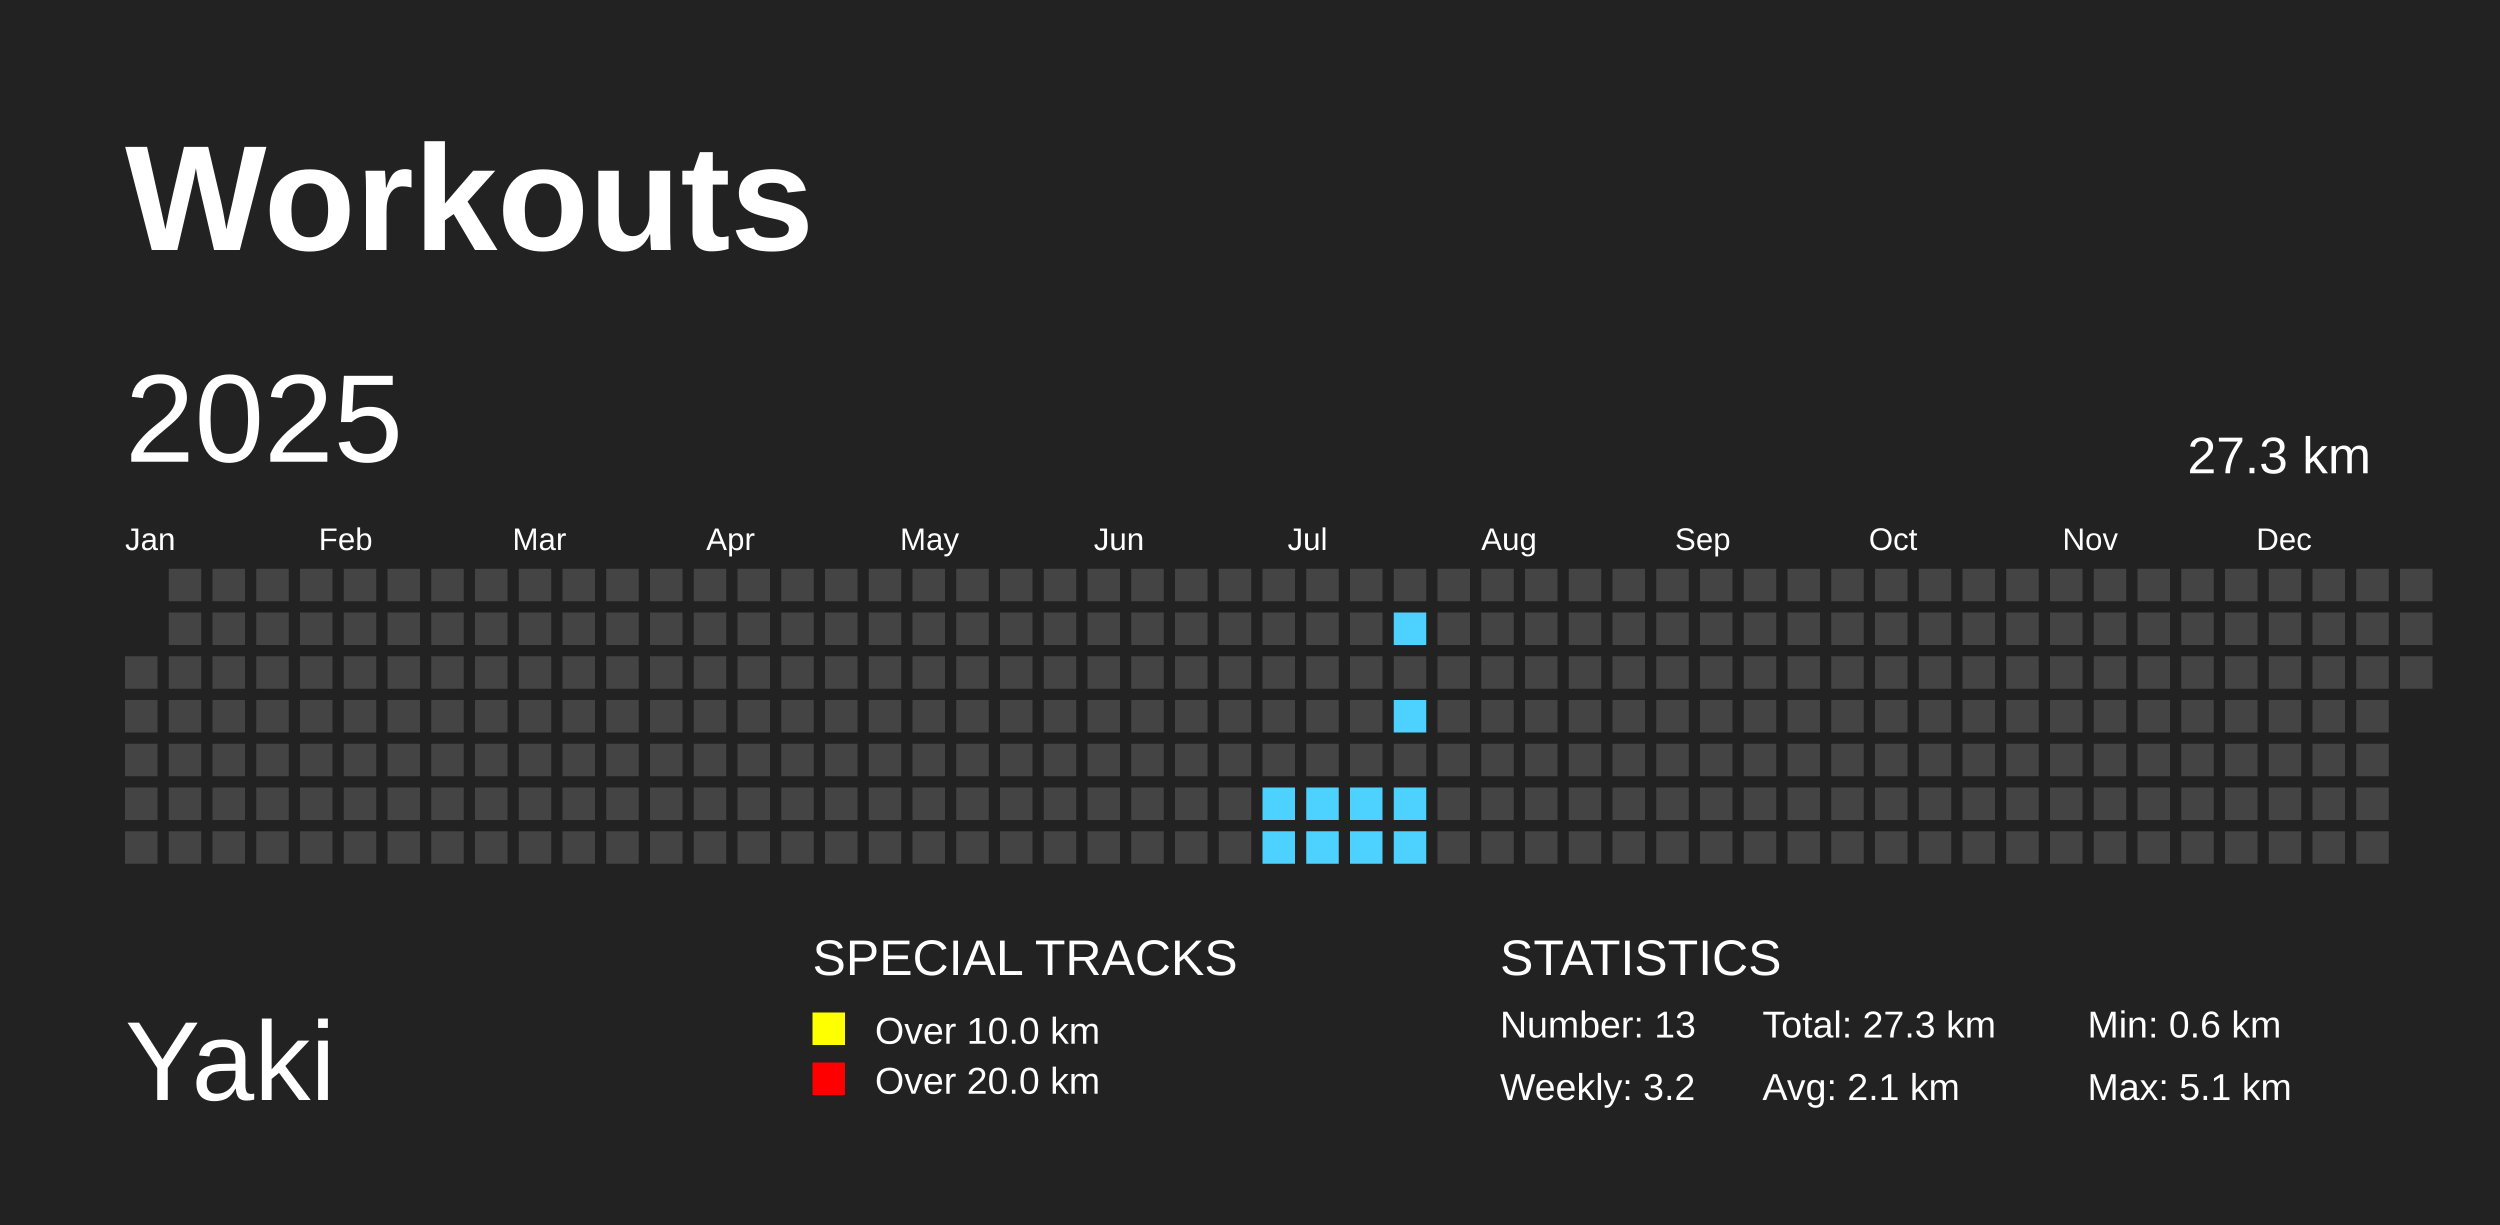
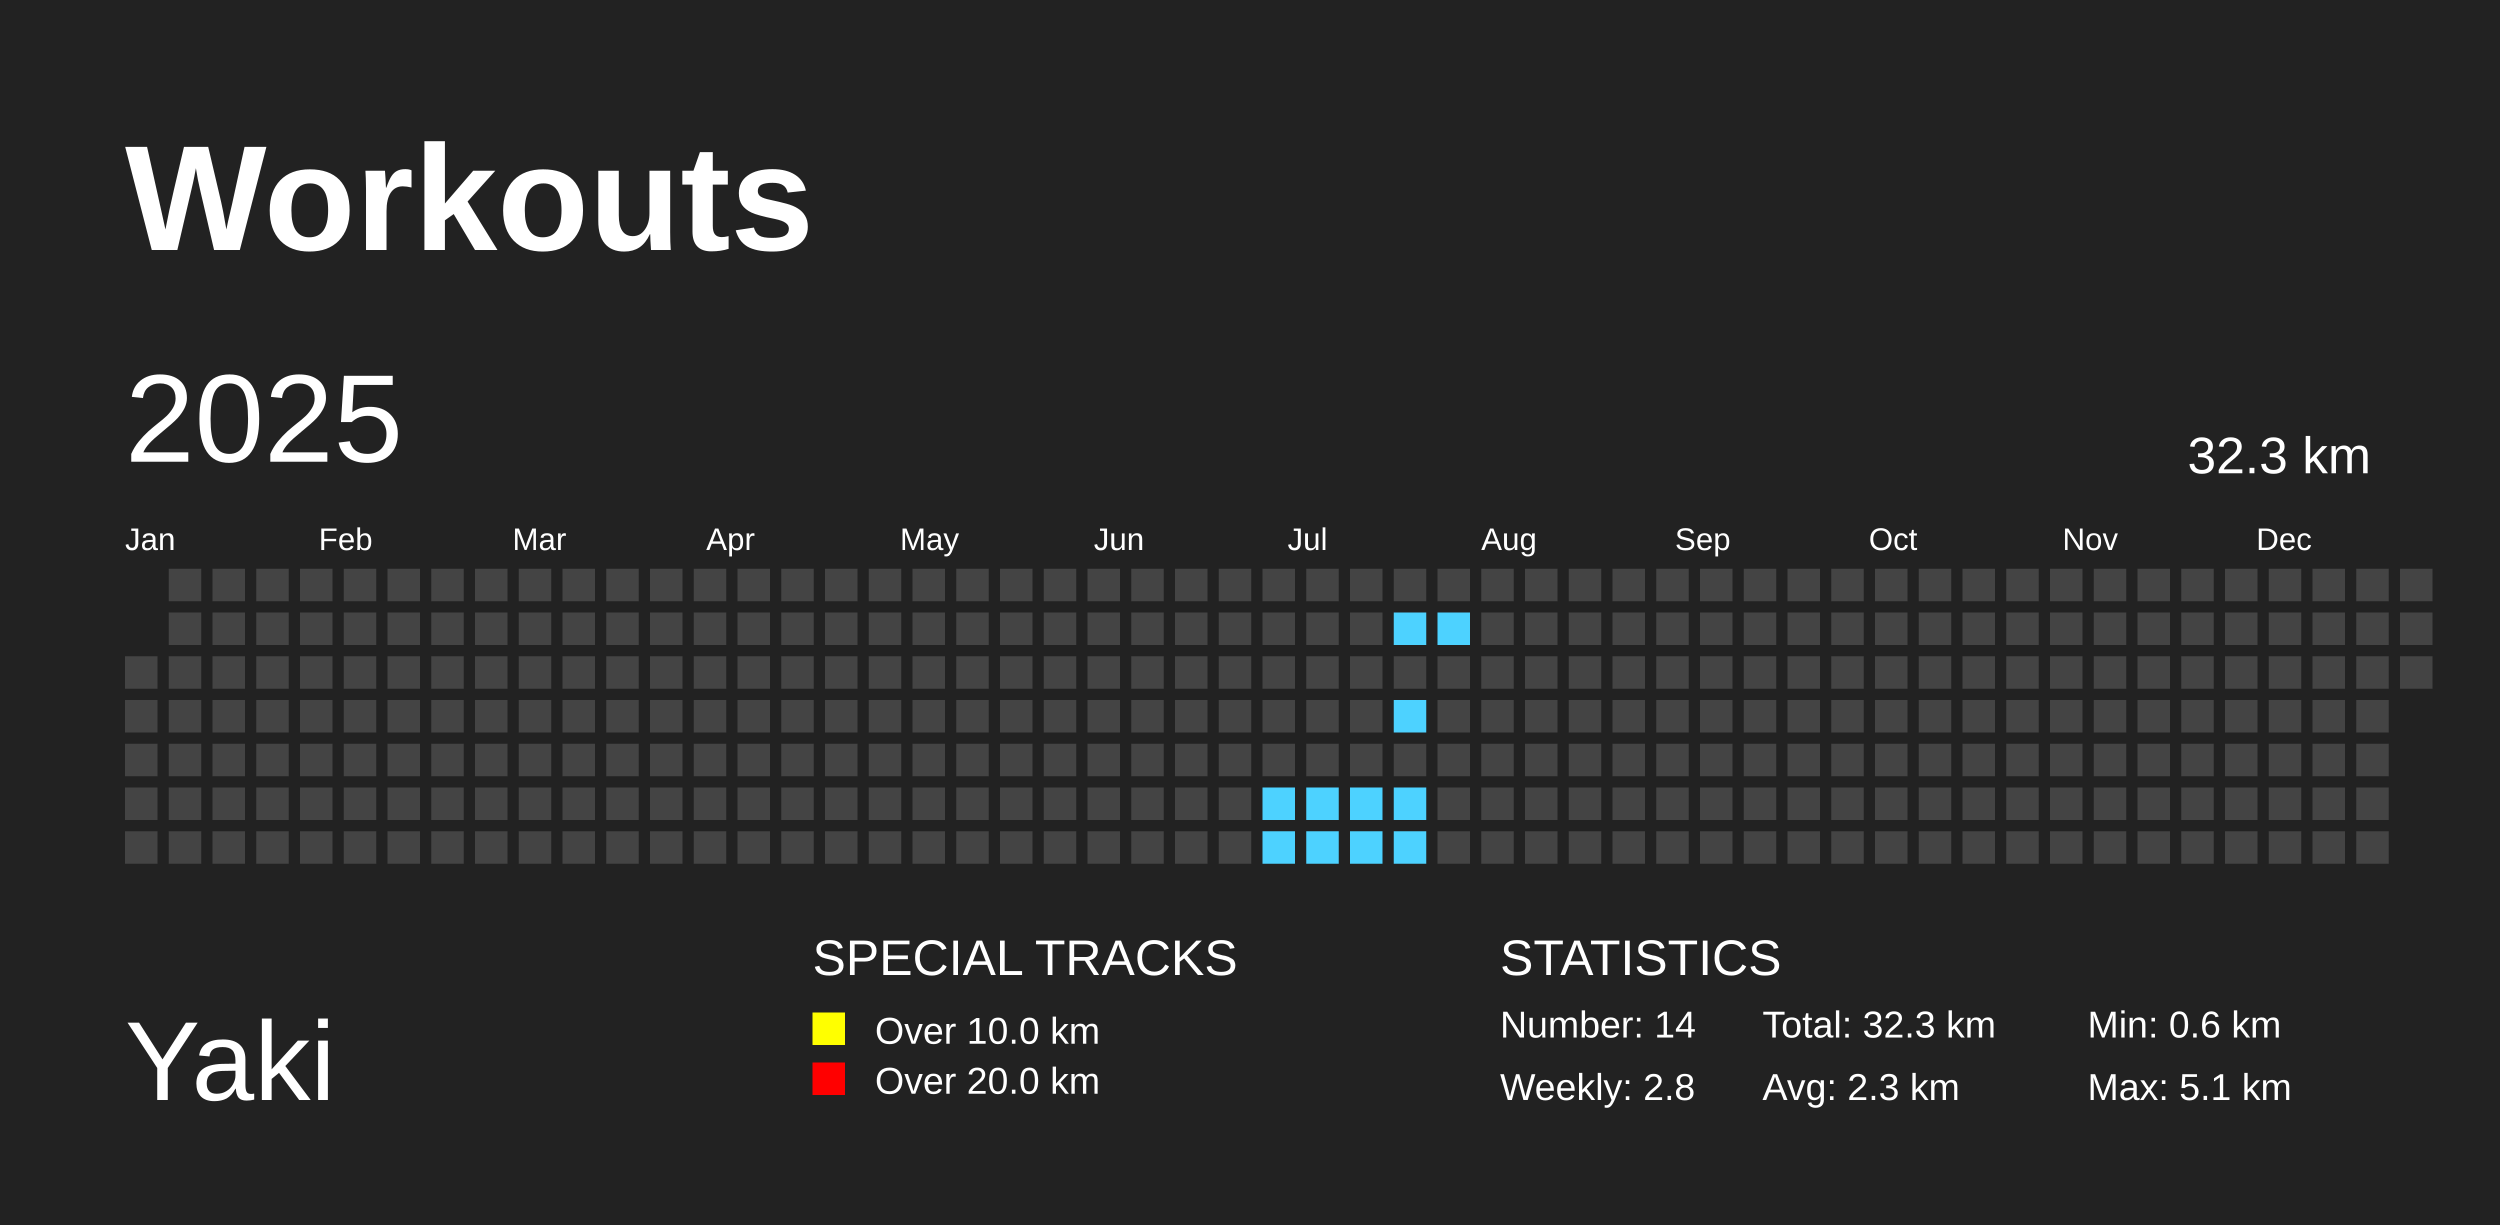
<svg xmlns="http://www.w3.org/2000/svg" baseProfile="full" height="98mm" version="1.1" viewBox="0,0,200,98" width="200mm">
  <defs />
  <rect fill="#222222" height="98" width="200" x="0" y="0" />
  <text fill="#FFFFFF" style="font-size:12px; font-family:Arial; font-weight:bold;" x="10" y="20">Workouts</text>
  <text fill="#FFFFFF" style="font-size:9px; font-family:Arial" x="10" y="88">Yaki</text>
  <text fill="#FFFFFF" style="font-size:4px; font-family:Arial" x="65" y="78">SPECIAL TRACKS</text>
  <rect fill="yellow" height="2.6" width="2.6" x="65" y="81" />
  <text fill="#FFFFFF" style="font-size:3px; font-family:Arial" x="70" y="83.5">Over 10.0 km</text>
  <rect fill="red" height="2.6" width="2.6" x="65" y="85" />
  <text fill="#FFFFFF" style="font-size:3px; font-family:Arial" x="70" y="87.5">Over 20.0 km</text>
  <text fill="#FFFFFF" style="font-size:4px; font-family:Arial" x="120" y="78">STATISTICS</text>
-   <text fill="#FFFFFF" style="font-size:3px; font-family:Arial" x="120" y="83">Number: 13</text>
-   <text fill="#FFFFFF" style="font-size:3px; font-family:Arial" x="120" y="88">Weekly: 3.2</text>
-   <text fill="#FFFFFF" style="font-size:3px; font-family:Arial" x="141" y="83">Total: 27.3 km</text>
-   <text fill="#FFFFFF" style="font-size:3px; font-family:Arial" x="141" y="88">Avg: 2.1 km</text>
+   <text fill="#FFFFFF" style="font-size:3px; font-family:Arial" x="120" y="83">Number: 14</text>
+   <text fill="#FFFFFF" style="font-size:3px; font-family:Arial" x="120" y="88">Weekly: 2.8</text>
+   <text fill="#FFFFFF" style="font-size:3px; font-family:Arial" x="141" y="83">Total: 32.3 km</text>
+   <text fill="#FFFFFF" style="font-size:3px; font-family:Arial" x="141" y="88">Avg: 2.3 km</text>
  <text fill="#FFFFFF" style="font-size:3px; font-family:Arial" x="167" y="83">Min: 0.6 km</text>
  <text fill="#FFFFFF" style="font-size:3px; font-family:Arial" x="167" y="88">Max: 5.1 km</text>
  <text dominant-baseline="hanging" fill="#FFFFFF" style="font-size:10.0px; font-family:Arial;" x="10" y="30">2025</text>
-   <text dominant-baseline="hanging" fill="#FFFFFF" style="font-size:4.125px; font-family:Arial;" x="175" y="35">27.3 km</text>
+   <text dominant-baseline="hanging" fill="#FFFFFF" style="font-size:4.125px; font-family:Arial;" x="175" y="35">32.3 km</text>
  <text fill="#FFFFFF" style="font-size:2.5px; font-family:Arial" x="10.0" y="44">Jan</text>
  <text fill="#FFFFFF" style="font-size:2.5px; font-family:Arial" x="25.5" y="44">Feb</text>
  <text fill="#FFFFFF" style="font-size:2.5px; font-family:Arial" x="41.0" y="44">Mar</text>
  <text fill="#FFFFFF" style="font-size:2.5px; font-family:Arial" x="56.5" y="44">Apr</text>
  <text fill="#FFFFFF" style="font-size:2.5px; font-family:Arial" x="72.0" y="44">May</text>
  <text fill="#FFFFFF" style="font-size:2.5px; font-family:Arial" x="87.5" y="44">Jun</text>
  <text fill="#FFFFFF" style="font-size:2.5px; font-family:Arial" x="103.0" y="44">Jul</text>
  <text fill="#FFFFFF" style="font-size:2.5px; font-family:Arial" x="118.5" y="44">Aug</text>
  <text fill="#FFFFFF" style="font-size:2.5px; font-family:Arial" x="134.0" y="44">Sep</text>
  <text fill="#FFFFFF" style="font-size:2.5px; font-family:Arial" x="149.5" y="44">Oct</text>
  <text fill="#FFFFFF" style="font-size:2.5px; font-family:Arial" x="165.0" y="44">Nov</text>
  <text fill="#FFFFFF" style="font-size:2.5px; font-family:Arial" x="180.5" y="44">Dec</text>
  <rect fill="#444444" height="2.6" width="2.6" x="10.0" y="52.5" />
  <rect fill="#444444" height="2.6" width="2.6" x="10.0" y="56.0" />
  <rect fill="#444444" height="2.6" width="2.6" x="10.0" y="59.5" />
  <rect fill="#444444" height="2.6" width="2.6" x="10.0" y="63.0" />
  <rect fill="#444444" height="2.6" width="2.6" x="10.0" y="66.5" />
  <rect fill="#444444" height="2.6" width="2.6" x="13.5" y="45.5" />
  <rect fill="#444444" height="2.6" width="2.6" x="13.5" y="49.0" />
  <rect fill="#444444" height="2.6" width="2.6" x="13.5" y="52.5" />
  <rect fill="#444444" height="2.6" width="2.6" x="13.5" y="56.0" />
  <rect fill="#444444" height="2.6" width="2.6" x="13.5" y="59.5" />
  <rect fill="#444444" height="2.6" width="2.6" x="13.5" y="63.0" />
  <rect fill="#444444" height="2.6" width="2.6" x="13.5" y="66.5" />
  <rect fill="#444444" height="2.6" width="2.6" x="17.0" y="45.5" />
  <rect fill="#444444" height="2.6" width="2.6" x="17.0" y="49.0" />
  <rect fill="#444444" height="2.6" width="2.6" x="17.0" y="52.5" />
  <rect fill="#444444" height="2.6" width="2.6" x="17.0" y="56.0" />
  <rect fill="#444444" height="2.6" width="2.6" x="17.0" y="59.5" />
  <rect fill="#444444" height="2.6" width="2.6" x="17.0" y="63.0" />
  <rect fill="#444444" height="2.6" width="2.6" x="17.0" y="66.5" />
  <rect fill="#444444" height="2.6" width="2.6" x="20.5" y="45.5" />
  <rect fill="#444444" height="2.6" width="2.6" x="20.5" y="49.0" />
  <rect fill="#444444" height="2.6" width="2.6" x="20.5" y="52.5" />
  <rect fill="#444444" height="2.6" width="2.6" x="20.5" y="56.0" />
  <rect fill="#444444" height="2.6" width="2.6" x="20.5" y="59.5" />
  <rect fill="#444444" height="2.6" width="2.6" x="20.5" y="63.0" />
  <rect fill="#444444" height="2.6" width="2.6" x="20.5" y="66.5" />
  <rect fill="#444444" height="2.6" width="2.6" x="24.0" y="45.5" />
  <rect fill="#444444" height="2.6" width="2.6" x="24.0" y="49.0" />
  <rect fill="#444444" height="2.6" width="2.6" x="24.0" y="52.5" />
  <rect fill="#444444" height="2.6" width="2.6" x="24.0" y="56.0" />
  <rect fill="#444444" height="2.6" width="2.6" x="24.0" y="59.5" />
  <rect fill="#444444" height="2.6" width="2.6" x="24.0" y="63.0" />
  <rect fill="#444444" height="2.6" width="2.6" x="24.0" y="66.5" />
  <rect fill="#444444" height="2.6" width="2.6" x="27.5" y="45.5" />
  <rect fill="#444444" height="2.6" width="2.6" x="27.5" y="49.0" />
  <rect fill="#444444" height="2.6" width="2.6" x="27.5" y="52.5" />
  <rect fill="#444444" height="2.6" width="2.6" x="27.5" y="56.0" />
  <rect fill="#444444" height="2.6" width="2.6" x="27.5" y="59.5" />
  <rect fill="#444444" height="2.6" width="2.6" x="27.5" y="63.0" />
  <rect fill="#444444" height="2.6" width="2.6" x="27.5" y="66.5" />
  <rect fill="#444444" height="2.6" width="2.6" x="31.0" y="45.5" />
  <rect fill="#444444" height="2.6" width="2.6" x="31.0" y="49.0" />
  <rect fill="#444444" height="2.6" width="2.6" x="31.0" y="52.5" />
  <rect fill="#444444" height="2.6" width="2.6" x="31.0" y="56.0" />
  <rect fill="#444444" height="2.6" width="2.6" x="31.0" y="59.5" />
  <rect fill="#444444" height="2.6" width="2.6" x="31.0" y="63.0" />
  <rect fill="#444444" height="2.6" width="2.6" x="31.0" y="66.5" />
  <rect fill="#444444" height="2.6" width="2.6" x="34.5" y="45.5" />
  <rect fill="#444444" height="2.6" width="2.6" x="34.5" y="49.0" />
  <rect fill="#444444" height="2.6" width="2.6" x="34.5" y="52.5" />
  <rect fill="#444444" height="2.6" width="2.6" x="34.5" y="56.0" />
  <rect fill="#444444" height="2.6" width="2.6" x="34.5" y="59.5" />
  <rect fill="#444444" height="2.6" width="2.6" x="34.5" y="63.0" />
  <rect fill="#444444" height="2.6" width="2.6" x="34.5" y="66.5" />
  <rect fill="#444444" height="2.6" width="2.6" x="38.0" y="45.5" />
  <rect fill="#444444" height="2.6" width="2.6" x="38.0" y="49.0" />
  <rect fill="#444444" height="2.6" width="2.6" x="38.0" y="52.5" />
  <rect fill="#444444" height="2.6" width="2.6" x="38.0" y="56.0" />
  <rect fill="#444444" height="2.6" width="2.6" x="38.0" y="59.5" />
  <rect fill="#444444" height="2.6" width="2.6" x="38.0" y="63.0" />
  <rect fill="#444444" height="2.6" width="2.6" x="38.0" y="66.5" />
  <rect fill="#444444" height="2.6" width="2.6" x="41.5" y="45.5" />
  <rect fill="#444444" height="2.6" width="2.6" x="41.5" y="49.0" />
  <rect fill="#444444" height="2.6" width="2.6" x="41.5" y="52.5" />
  <rect fill="#444444" height="2.6" width="2.6" x="41.5" y="56.0" />
  <rect fill="#444444" height="2.6" width="2.6" x="41.5" y="59.5" />
  <rect fill="#444444" height="2.6" width="2.6" x="41.5" y="63.0" />
  <rect fill="#444444" height="2.6" width="2.6" x="41.5" y="66.5" />
  <rect fill="#444444" height="2.6" width="2.6" x="45.0" y="45.5" />
  <rect fill="#444444" height="2.6" width="2.6" x="45.0" y="49.0" />
  <rect fill="#444444" height="2.6" width="2.6" x="45.0" y="52.5" />
  <rect fill="#444444" height="2.6" width="2.6" x="45.0" y="56.0" />
  <rect fill="#444444" height="2.6" width="2.6" x="45.0" y="59.5" />
  <rect fill="#444444" height="2.6" width="2.6" x="45.0" y="63.0" />
  <rect fill="#444444" height="2.6" width="2.6" x="45.0" y="66.5" />
  <rect fill="#444444" height="2.6" width="2.6" x="48.5" y="45.5" />
  <rect fill="#444444" height="2.6" width="2.6" x="48.5" y="49.0" />
  <rect fill="#444444" height="2.6" width="2.6" x="48.5" y="52.5" />
  <rect fill="#444444" height="2.6" width="2.6" x="48.5" y="56.0" />
  <rect fill="#444444" height="2.6" width="2.6" x="48.5" y="59.5" />
  <rect fill="#444444" height="2.6" width="2.6" x="48.5" y="63.0" />
  <rect fill="#444444" height="2.6" width="2.6" x="48.5" y="66.5" />
  <rect fill="#444444" height="2.6" width="2.6" x="52.0" y="45.5" />
  <rect fill="#444444" height="2.6" width="2.6" x="52.0" y="49.0" />
  <rect fill="#444444" height="2.6" width="2.6" x="52.0" y="52.5" />
  <rect fill="#444444" height="2.6" width="2.6" x="52.0" y="56.0" />
  <rect fill="#444444" height="2.6" width="2.6" x="52.0" y="59.5" />
  <rect fill="#444444" height="2.6" width="2.6" x="52.0" y="63.0" />
  <rect fill="#444444" height="2.6" width="2.6" x="52.0" y="66.5" />
  <rect fill="#444444" height="2.6" width="2.6" x="55.5" y="45.5" />
  <rect fill="#444444" height="2.6" width="2.6" x="55.5" y="49.0" />
  <rect fill="#444444" height="2.6" width="2.6" x="55.5" y="52.5" />
  <rect fill="#444444" height="2.6" width="2.6" x="55.5" y="56.0" />
  <rect fill="#444444" height="2.6" width="2.6" x="55.5" y="59.5" />
  <rect fill="#444444" height="2.6" width="2.6" x="55.5" y="63.0" />
  <rect fill="#444444" height="2.6" width="2.6" x="55.5" y="66.5" />
  <rect fill="#444444" height="2.6" width="2.6" x="59.0" y="45.5" />
  <rect fill="#444444" height="2.6" width="2.6" x="59.0" y="49.0" />
  <rect fill="#444444" height="2.6" width="2.6" x="59.0" y="52.5" />
  <rect fill="#444444" height="2.6" width="2.6" x="59.0" y="56.0" />
  <rect fill="#444444" height="2.6" width="2.6" x="59.0" y="59.5" />
  <rect fill="#444444" height="2.6" width="2.6" x="59.0" y="63.0" />
  <rect fill="#444444" height="2.6" width="2.6" x="59.0" y="66.5" />
  <rect fill="#444444" height="2.6" width="2.6" x="62.5" y="45.5" />
  <rect fill="#444444" height="2.6" width="2.6" x="62.5" y="49.0" />
  <rect fill="#444444" height="2.6" width="2.6" x="62.5" y="52.5" />
  <rect fill="#444444" height="2.6" width="2.6" x="62.5" y="56.0" />
  <rect fill="#444444" height="2.6" width="2.6" x="62.5" y="59.5" />
  <rect fill="#444444" height="2.6" width="2.6" x="62.5" y="63.0" />
  <rect fill="#444444" height="2.6" width="2.6" x="62.5" y="66.5" />
  <rect fill="#444444" height="2.6" width="2.6" x="66.0" y="45.5" />
  <rect fill="#444444" height="2.6" width="2.6" x="66.0" y="49.0" />
  <rect fill="#444444" height="2.6" width="2.6" x="66.0" y="52.5" />
  <rect fill="#444444" height="2.6" width="2.6" x="66.0" y="56.0" />
  <rect fill="#444444" height="2.6" width="2.6" x="66.0" y="59.5" />
  <rect fill="#444444" height="2.6" width="2.6" x="66.0" y="63.0" />
  <rect fill="#444444" height="2.6" width="2.6" x="66.0" y="66.5" />
  <rect fill="#444444" height="2.6" width="2.6" x="69.5" y="45.5" />
  <rect fill="#444444" height="2.6" width="2.6" x="69.5" y="49.0" />
  <rect fill="#444444" height="2.6" width="2.6" x="69.5" y="52.5" />
  <rect fill="#444444" height="2.6" width="2.6" x="69.5" y="56.0" />
  <rect fill="#444444" height="2.6" width="2.6" x="69.5" y="59.5" />
  <rect fill="#444444" height="2.6" width="2.6" x="69.5" y="63.0" />
  <rect fill="#444444" height="2.6" width="2.6" x="69.5" y="66.5" />
  <rect fill="#444444" height="2.6" width="2.6" x="73.0" y="45.5" />
  <rect fill="#444444" height="2.6" width="2.6" x="73.0" y="49.0" />
  <rect fill="#444444" height="2.6" width="2.6" x="73.0" y="52.5" />
  <rect fill="#444444" height="2.6" width="2.6" x="73.0" y="56.0" />
  <rect fill="#444444" height="2.6" width="2.6" x="73.0" y="59.5" />
  <rect fill="#444444" height="2.6" width="2.6" x="73.0" y="63.0" />
  <rect fill="#444444" height="2.6" width="2.6" x="73.0" y="66.5" />
  <rect fill="#444444" height="2.6" width="2.6" x="76.5" y="45.5" />
  <rect fill="#444444" height="2.6" width="2.6" x="76.5" y="49.0" />
  <rect fill="#444444" height="2.6" width="2.6" x="76.5" y="52.5" />
  <rect fill="#444444" height="2.6" width="2.6" x="76.5" y="56.0" />
  <rect fill="#444444" height="2.6" width="2.6" x="76.5" y="59.5" />
  <rect fill="#444444" height="2.6" width="2.6" x="76.5" y="63.0" />
  <rect fill="#444444" height="2.6" width="2.6" x="76.5" y="66.5" />
  <rect fill="#444444" height="2.6" width="2.6" x="80.0" y="45.5" />
  <rect fill="#444444" height="2.6" width="2.6" x="80.0" y="49.0" />
  <rect fill="#444444" height="2.6" width="2.6" x="80.0" y="52.5" />
  <rect fill="#444444" height="2.6" width="2.6" x="80.0" y="56.0" />
  <rect fill="#444444" height="2.6" width="2.6" x="80.0" y="59.5" />
  <rect fill="#444444" height="2.6" width="2.6" x="80.0" y="63.0" />
  <rect fill="#444444" height="2.6" width="2.6" x="80.0" y="66.5" />
  <rect fill="#444444" height="2.6" width="2.6" x="83.5" y="45.5" />
  <rect fill="#444444" height="2.6" width="2.6" x="83.5" y="49.0" />
  <rect fill="#444444" height="2.6" width="2.6" x="83.5" y="52.5" />
  <rect fill="#444444" height="2.6" width="2.6" x="83.5" y="56.0" />
  <rect fill="#444444" height="2.6" width="2.6" x="83.5" y="59.5" />
  <rect fill="#444444" height="2.6" width="2.6" x="83.5" y="63.0" />
  <rect fill="#444444" height="2.6" width="2.6" x="83.5" y="66.5" />
  <rect fill="#444444" height="2.6" width="2.6" x="87.0" y="45.5" />
  <rect fill="#444444" height="2.6" width="2.6" x="87.0" y="49.0" />
  <rect fill="#444444" height="2.6" width="2.6" x="87.0" y="52.5" />
  <rect fill="#444444" height="2.6" width="2.6" x="87.0" y="56.0" />
  <rect fill="#444444" height="2.6" width="2.6" x="87.0" y="59.5" />
  <rect fill="#444444" height="2.6" width="2.6" x="87.0" y="63.0" />
  <rect fill="#444444" height="2.6" width="2.6" x="87.0" y="66.5" />
  <rect fill="#444444" height="2.6" width="2.6" x="90.5" y="45.5" />
  <rect fill="#444444" height="2.6" width="2.6" x="90.5" y="49.0" />
  <rect fill="#444444" height="2.6" width="2.6" x="90.5" y="52.5" />
  <rect fill="#444444" height="2.6" width="2.6" x="90.5" y="56.0" />
  <rect fill="#444444" height="2.6" width="2.6" x="90.5" y="59.5" />
  <rect fill="#444444" height="2.6" width="2.6" x="90.5" y="63.0" />
  <rect fill="#444444" height="2.6" width="2.6" x="90.5" y="66.5" />
  <rect fill="#444444" height="2.6" width="2.6" x="94.0" y="45.5" />
  <rect fill="#444444" height="2.6" width="2.6" x="94.0" y="49.0" />
  <rect fill="#444444" height="2.6" width="2.6" x="94.0" y="52.5" />
  <rect fill="#444444" height="2.6" width="2.6" x="94.0" y="56.0" />
  <rect fill="#444444" height="2.6" width="2.6" x="94.0" y="59.5" />
  <rect fill="#444444" height="2.6" width="2.6" x="94.0" y="63.0" />
  <rect fill="#444444" height="2.6" width="2.6" x="94.0" y="66.5" />
  <rect fill="#444444" height="2.6" width="2.6" x="97.5" y="45.5" />
  <rect fill="#444444" height="2.6" width="2.6" x="97.5" y="49.0" />
  <rect fill="#444444" height="2.6" width="2.6" x="97.5" y="52.5" />
  <rect fill="#444444" height="2.6" width="2.6" x="97.5" y="56.0" />
  <rect fill="#444444" height="2.6" width="2.6" x="97.5" y="59.5" />
  <rect fill="#444444" height="2.6" width="2.6" x="97.5" y="63.0" />
  <rect fill="#444444" height="2.6" width="2.6" x="97.5" y="66.5" />
  <rect fill="#444444" height="2.6" width="2.6" x="101.0" y="45.5" />
  <rect fill="#444444" height="2.6" width="2.6" x="101.0" y="49.0" />
  <rect fill="#444444" height="2.6" width="2.6" x="101.0" y="52.5" />
  <rect fill="#444444" height="2.6" width="2.6" x="101.0" y="56.0" />
  <rect fill="#444444" height="2.6" width="2.6" x="101.0" y="59.5" />
  <rect fill="#4DD2FF" height="2.6" width="2.6" x="101.0" y="63.0" />
  <rect fill="#4DD2FF" height="2.6" width="2.6" x="101.0" y="66.5" />
  <rect fill="#444444" height="2.6" width="2.6" x="104.5" y="45.5" />
  <rect fill="#444444" height="2.6" width="2.6" x="104.5" y="49.0" />
  <rect fill="#444444" height="2.6" width="2.6" x="104.5" y="52.5" />
  <rect fill="#444444" height="2.6" width="2.6" x="104.5" y="56.0" />
  <rect fill="#444444" height="2.6" width="2.6" x="104.5" y="59.5" />
  <rect fill="#4DD2FF" height="2.6" width="2.6" x="104.5" y="63.0" />
  <rect fill="#4DD2FF" height="2.6" width="2.6" x="104.5" y="66.5" />
  <rect fill="#444444" height="2.6" width="2.6" x="108.0" y="45.5" />
  <rect fill="#444444" height="2.6" width="2.6" x="108.0" y="49.0" />
  <rect fill="#444444" height="2.6" width="2.6" x="108.0" y="52.5" />
  <rect fill="#444444" height="2.6" width="2.6" x="108.0" y="56.0" />
  <rect fill="#444444" height="2.6" width="2.6" x="108.0" y="59.5" />
  <rect fill="#4DD2FF" height="2.6" width="2.6" x="108.0" y="63.0" />
  <rect fill="#4DD2FF" height="2.6" width="2.6" x="108.0" y="66.5" />
  <rect fill="#444444" height="2.6" width="2.6" x="111.5" y="45.5" />
  <rect fill="#4DD2FF" height="2.6" width="2.6" x="111.5" y="49.0" />
  <rect fill="#444444" height="2.6" width="2.6" x="111.5" y="52.5" />
  <rect fill="#4DD2FF" height="2.6" width="2.6" x="111.5" y="56.0" />
  <rect fill="#444444" height="2.6" width="2.6" x="111.5" y="59.5" />
  <rect fill="#4DD2FF" height="2.6" width="2.6" x="111.5" y="63.0" />
  <rect fill="#4DD2FF" height="2.6" width="2.6" x="111.5" y="66.5" />
  <rect fill="#444444" height="2.6" width="2.6" x="115.0" y="45.5" />
-   <rect fill="#444444" height="2.6" width="2.6" x="115.0" y="49.0" />
+   <rect fill="#4DD2FF" height="2.6" width="2.6" x="115.0" y="49.0" />
  <rect fill="#444444" height="2.6" width="2.6" x="115.0" y="52.5" />
  <rect fill="#444444" height="2.6" width="2.6" x="115.0" y="56.0" />
  <rect fill="#444444" height="2.6" width="2.6" x="115.0" y="59.5" />
  <rect fill="#444444" height="2.6" width="2.6" x="115.0" y="63.0" />
  <rect fill="#444444" height="2.6" width="2.6" x="115.0" y="66.5" />
  <rect fill="#444444" height="2.6" width="2.6" x="118.5" y="45.5" />
  <rect fill="#444444" height="2.6" width="2.6" x="118.5" y="49.0" />
  <rect fill="#444444" height="2.6" width="2.6" x="118.5" y="52.5" />
  <rect fill="#444444" height="2.6" width="2.6" x="118.5" y="56.0" />
  <rect fill="#444444" height="2.6" width="2.6" x="118.5" y="59.5" />
  <rect fill="#444444" height="2.6" width="2.6" x="118.5" y="63.0" />
  <rect fill="#444444" height="2.6" width="2.6" x="118.5" y="66.5" />
  <rect fill="#444444" height="2.6" width="2.6" x="122.0" y="45.5" />
  <rect fill="#444444" height="2.6" width="2.6" x="122.0" y="49.0" />
  <rect fill="#444444" height="2.6" width="2.6" x="122.0" y="52.5" />
  <rect fill="#444444" height="2.6" width="2.6" x="122.0" y="56.0" />
  <rect fill="#444444" height="2.6" width="2.6" x="122.0" y="59.5" />
  <rect fill="#444444" height="2.6" width="2.6" x="122.0" y="63.0" />
  <rect fill="#444444" height="2.6" width="2.6" x="122.0" y="66.5" />
  <rect fill="#444444" height="2.6" width="2.6" x="125.5" y="45.5" />
  <rect fill="#444444" height="2.6" width="2.6" x="125.5" y="49.0" />
  <rect fill="#444444" height="2.6" width="2.6" x="125.5" y="52.5" />
  <rect fill="#444444" height="2.6" width="2.6" x="125.5" y="56.0" />
  <rect fill="#444444" height="2.6" width="2.6" x="125.5" y="59.5" />
  <rect fill="#444444" height="2.6" width="2.6" x="125.5" y="63.0" />
  <rect fill="#444444" height="2.6" width="2.6" x="125.5" y="66.5" />
  <rect fill="#444444" height="2.6" width="2.6" x="129.0" y="45.5" />
  <rect fill="#444444" height="2.6" width="2.6" x="129.0" y="49.0" />
  <rect fill="#444444" height="2.6" width="2.6" x="129.0" y="52.5" />
  <rect fill="#444444" height="2.6" width="2.6" x="129.0" y="56.0" />
  <rect fill="#444444" height="2.6" width="2.6" x="129.0" y="59.5" />
  <rect fill="#444444" height="2.6" width="2.6" x="129.0" y="63.0" />
  <rect fill="#444444" height="2.6" width="2.6" x="129.0" y="66.5" />
  <rect fill="#444444" height="2.6" width="2.6" x="132.5" y="45.5" />
  <rect fill="#444444" height="2.6" width="2.6" x="132.5" y="49.0" />
  <rect fill="#444444" height="2.6" width="2.6" x="132.5" y="52.5" />
  <rect fill="#444444" height="2.6" width="2.6" x="132.5" y="56.0" />
  <rect fill="#444444" height="2.6" width="2.6" x="132.5" y="59.5" />
  <rect fill="#444444" height="2.6" width="2.6" x="132.5" y="63.0" />
  <rect fill="#444444" height="2.6" width="2.6" x="132.5" y="66.5" />
  <rect fill="#444444" height="2.6" width="2.6" x="136.0" y="45.5" />
  <rect fill="#444444" height="2.6" width="2.6" x="136.0" y="49.0" />
  <rect fill="#444444" height="2.6" width="2.6" x="136.0" y="52.5" />
  <rect fill="#444444" height="2.6" width="2.6" x="136.0" y="56.0" />
  <rect fill="#444444" height="2.6" width="2.6" x="136.0" y="59.5" />
  <rect fill="#444444" height="2.6" width="2.6" x="136.0" y="63.0" />
  <rect fill="#444444" height="2.6" width="2.6" x="136.0" y="66.5" />
  <rect fill="#444444" height="2.6" width="2.6" x="139.5" y="45.5" />
  <rect fill="#444444" height="2.6" width="2.6" x="139.5" y="49.0" />
  <rect fill="#444444" height="2.6" width="2.6" x="139.5" y="52.5" />
  <rect fill="#444444" height="2.6" width="2.6" x="139.5" y="56.0" />
  <rect fill="#444444" height="2.6" width="2.6" x="139.5" y="59.5" />
  <rect fill="#444444" height="2.6" width="2.6" x="139.5" y="63.0" />
  <rect fill="#444444" height="2.6" width="2.6" x="139.5" y="66.5" />
  <rect fill="#444444" height="2.6" width="2.6" x="143.0" y="45.5" />
  <rect fill="#444444" height="2.6" width="2.6" x="143.0" y="49.0" />
  <rect fill="#444444" height="2.6" width="2.6" x="143.0" y="52.5" />
  <rect fill="#444444" height="2.6" width="2.6" x="143.0" y="56.0" />
  <rect fill="#444444" height="2.6" width="2.6" x="143.0" y="59.5" />
  <rect fill="#444444" height="2.6" width="2.6" x="143.0" y="63.0" />
  <rect fill="#444444" height="2.6" width="2.6" x="143.0" y="66.5" />
  <rect fill="#444444" height="2.6" width="2.6" x="146.5" y="45.5" />
  <rect fill="#444444" height="2.6" width="2.6" x="146.5" y="49.0" />
  <rect fill="#444444" height="2.6" width="2.6" x="146.5" y="52.5" />
  <rect fill="#444444" height="2.6" width="2.6" x="146.5" y="56.0" />
  <rect fill="#444444" height="2.6" width="2.6" x="146.5" y="59.5" />
  <rect fill="#444444" height="2.6" width="2.6" x="146.5" y="63.0" />
  <rect fill="#444444" height="2.6" width="2.6" x="146.5" y="66.5" />
  <rect fill="#444444" height="2.6" width="2.6" x="150.0" y="45.5" />
  <rect fill="#444444" height="2.6" width="2.6" x="150.0" y="49.0" />
  <rect fill="#444444" height="2.6" width="2.6" x="150.0" y="52.5" />
  <rect fill="#444444" height="2.6" width="2.6" x="150.0" y="56.0" />
  <rect fill="#444444" height="2.6" width="2.6" x="150.0" y="59.5" />
  <rect fill="#444444" height="2.6" width="2.6" x="150.0" y="63.0" />
  <rect fill="#444444" height="2.6" width="2.6" x="150.0" y="66.5" />
  <rect fill="#444444" height="2.6" width="2.6" x="153.5" y="45.5" />
  <rect fill="#444444" height="2.6" width="2.6" x="153.5" y="49.0" />
  <rect fill="#444444" height="2.6" width="2.6" x="153.5" y="52.5" />
  <rect fill="#444444" height="2.6" width="2.6" x="153.5" y="56.0" />
  <rect fill="#444444" height="2.6" width="2.6" x="153.5" y="59.5" />
  <rect fill="#444444" height="2.6" width="2.6" x="153.5" y="63.0" />
  <rect fill="#444444" height="2.6" width="2.6" x="153.5" y="66.5" />
  <rect fill="#444444" height="2.6" width="2.6" x="157.0" y="45.5" />
  <rect fill="#444444" height="2.6" width="2.6" x="157.0" y="49.0" />
  <rect fill="#444444" height="2.6" width="2.6" x="157.0" y="52.5" />
  <rect fill="#444444" height="2.6" width="2.6" x="157.0" y="56.0" />
  <rect fill="#444444" height="2.6" width="2.6" x="157.0" y="59.5" />
  <rect fill="#444444" height="2.6" width="2.6" x="157.0" y="63.0" />
  <rect fill="#444444" height="2.6" width="2.6" x="157.0" y="66.5" />
  <rect fill="#444444" height="2.6" width="2.6" x="160.5" y="45.5" />
  <rect fill="#444444" height="2.6" width="2.6" x="160.5" y="49.0" />
  <rect fill="#444444" height="2.6" width="2.6" x="160.5" y="52.5" />
  <rect fill="#444444" height="2.6" width="2.6" x="160.5" y="56.0" />
  <rect fill="#444444" height="2.6" width="2.6" x="160.5" y="59.5" />
  <rect fill="#444444" height="2.6" width="2.6" x="160.5" y="63.0" />
  <rect fill="#444444" height="2.6" width="2.6" x="160.5" y="66.5" />
  <rect fill="#444444" height="2.6" width="2.6" x="164.0" y="45.5" />
  <rect fill="#444444" height="2.6" width="2.6" x="164.0" y="49.0" />
  <rect fill="#444444" height="2.6" width="2.6" x="164.0" y="52.5" />
  <rect fill="#444444" height="2.6" width="2.6" x="164.0" y="56.0" />
  <rect fill="#444444" height="2.6" width="2.6" x="164.0" y="59.5" />
  <rect fill="#444444" height="2.6" width="2.6" x="164.0" y="63.0" />
  <rect fill="#444444" height="2.6" width="2.6" x="164.0" y="66.5" />
  <rect fill="#444444" height="2.6" width="2.6" x="167.5" y="45.5" />
  <rect fill="#444444" height="2.6" width="2.6" x="167.5" y="49.0" />
  <rect fill="#444444" height="2.6" width="2.6" x="167.5" y="52.5" />
  <rect fill="#444444" height="2.6" width="2.6" x="167.5" y="56.0" />
  <rect fill="#444444" height="2.6" width="2.6" x="167.5" y="59.5" />
  <rect fill="#444444" height="2.6" width="2.6" x="167.5" y="63.0" />
  <rect fill="#444444" height="2.6" width="2.6" x="167.5" y="66.5" />
  <rect fill="#444444" height="2.6" width="2.6" x="171.0" y="45.5" />
  <rect fill="#444444" height="2.6" width="2.6" x="171.0" y="49.0" />
  <rect fill="#444444" height="2.6" width="2.6" x="171.0" y="52.5" />
  <rect fill="#444444" height="2.6" width="2.6" x="171.0" y="56.0" />
  <rect fill="#444444" height="2.6" width="2.6" x="171.0" y="59.5" />
  <rect fill="#444444" height="2.6" width="2.6" x="171.0" y="63.0" />
  <rect fill="#444444" height="2.6" width="2.6" x="171.0" y="66.5" />
  <rect fill="#444444" height="2.6" width="2.6" x="174.5" y="45.5" />
  <rect fill="#444444" height="2.6" width="2.6" x="174.5" y="49.0" />
  <rect fill="#444444" height="2.6" width="2.6" x="174.5" y="52.5" />
  <rect fill="#444444" height="2.6" width="2.6" x="174.5" y="56.0" />
  <rect fill="#444444" height="2.6" width="2.6" x="174.5" y="59.5" />
  <rect fill="#444444" height="2.6" width="2.6" x="174.5" y="63.0" />
  <rect fill="#444444" height="2.6" width="2.6" x="174.5" y="66.5" />
  <rect fill="#444444" height="2.6" width="2.6" x="178.0" y="45.5" />
  <rect fill="#444444" height="2.6" width="2.6" x="178.0" y="49.0" />
  <rect fill="#444444" height="2.6" width="2.6" x="178.0" y="52.5" />
  <rect fill="#444444" height="2.6" width="2.6" x="178.0" y="56.0" />
  <rect fill="#444444" height="2.6" width="2.6" x="178.0" y="59.5" />
  <rect fill="#444444" height="2.6" width="2.6" x="178.0" y="63.0" />
  <rect fill="#444444" height="2.6" width="2.6" x="178.0" y="66.5" />
  <rect fill="#444444" height="2.6" width="2.6" x="181.5" y="45.5" />
  <rect fill="#444444" height="2.6" width="2.6" x="181.5" y="49.0" />
  <rect fill="#444444" height="2.6" width="2.6" x="181.5" y="52.5" />
  <rect fill="#444444" height="2.6" width="2.6" x="181.5" y="56.0" />
  <rect fill="#444444" height="2.6" width="2.6" x="181.5" y="59.5" />
  <rect fill="#444444" height="2.6" width="2.6" x="181.5" y="63.0" />
  <rect fill="#444444" height="2.6" width="2.6" x="181.5" y="66.5" />
  <rect fill="#444444" height="2.6" width="2.6" x="185.0" y="45.5" />
  <rect fill="#444444" height="2.6" width="2.6" x="185.0" y="49.0" />
  <rect fill="#444444" height="2.6" width="2.6" x="185.0" y="52.5" />
  <rect fill="#444444" height="2.6" width="2.6" x="185.0" y="56.0" />
  <rect fill="#444444" height="2.6" width="2.6" x="185.0" y="59.5" />
  <rect fill="#444444" height="2.6" width="2.6" x="185.0" y="63.0" />
  <rect fill="#444444" height="2.6" width="2.6" x="185.0" y="66.5" />
  <rect fill="#444444" height="2.6" width="2.6" x="188.5" y="45.5" />
  <rect fill="#444444" height="2.6" width="2.6" x="188.5" y="49.0" />
  <rect fill="#444444" height="2.6" width="2.6" x="188.5" y="52.5" />
  <rect fill="#444444" height="2.6" width="2.6" x="188.5" y="56.0" />
  <rect fill="#444444" height="2.6" width="2.6" x="188.5" y="59.5" />
  <rect fill="#444444" height="2.6" width="2.6" x="188.5" y="63.0" />
  <rect fill="#444444" height="2.6" width="2.6" x="188.5" y="66.5" />
  <rect fill="#444444" height="2.6" width="2.6" x="192.0" y="45.5" />
  <rect fill="#444444" height="2.6" width="2.6" x="192.0" y="49.0" />
  <rect fill="#444444" height="2.6" width="2.6" x="192.0" y="52.5" />
</svg>
